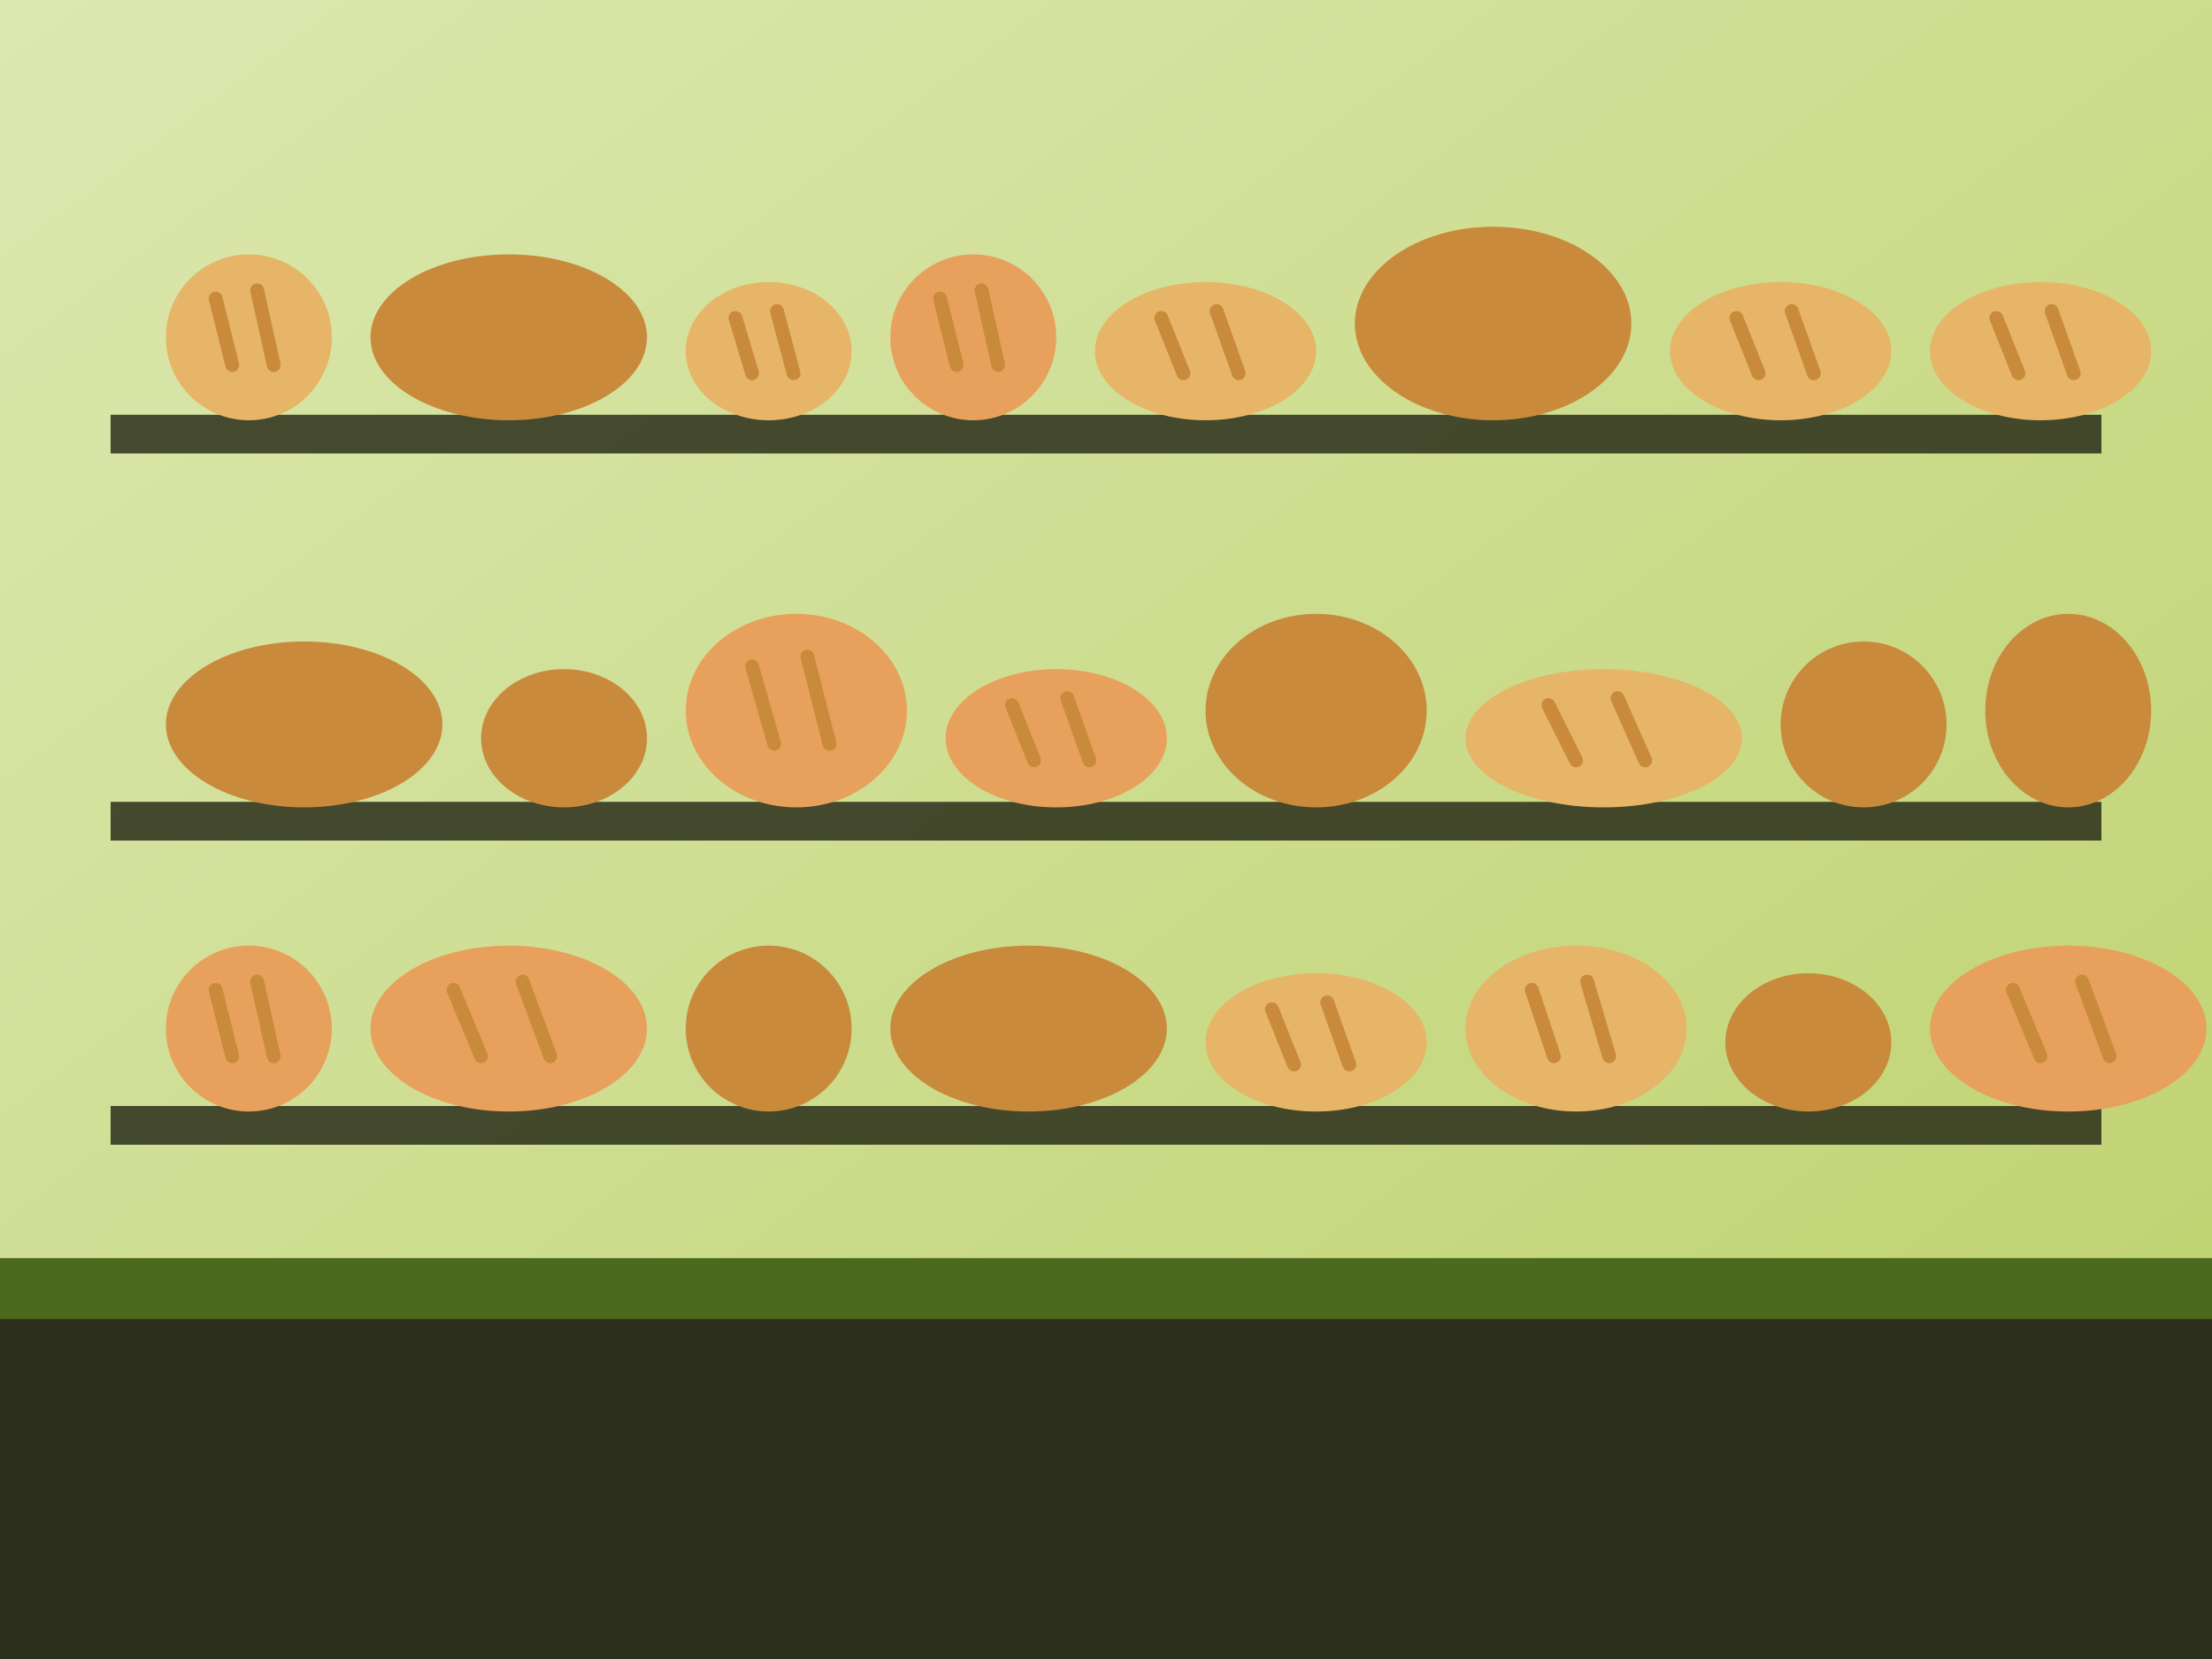
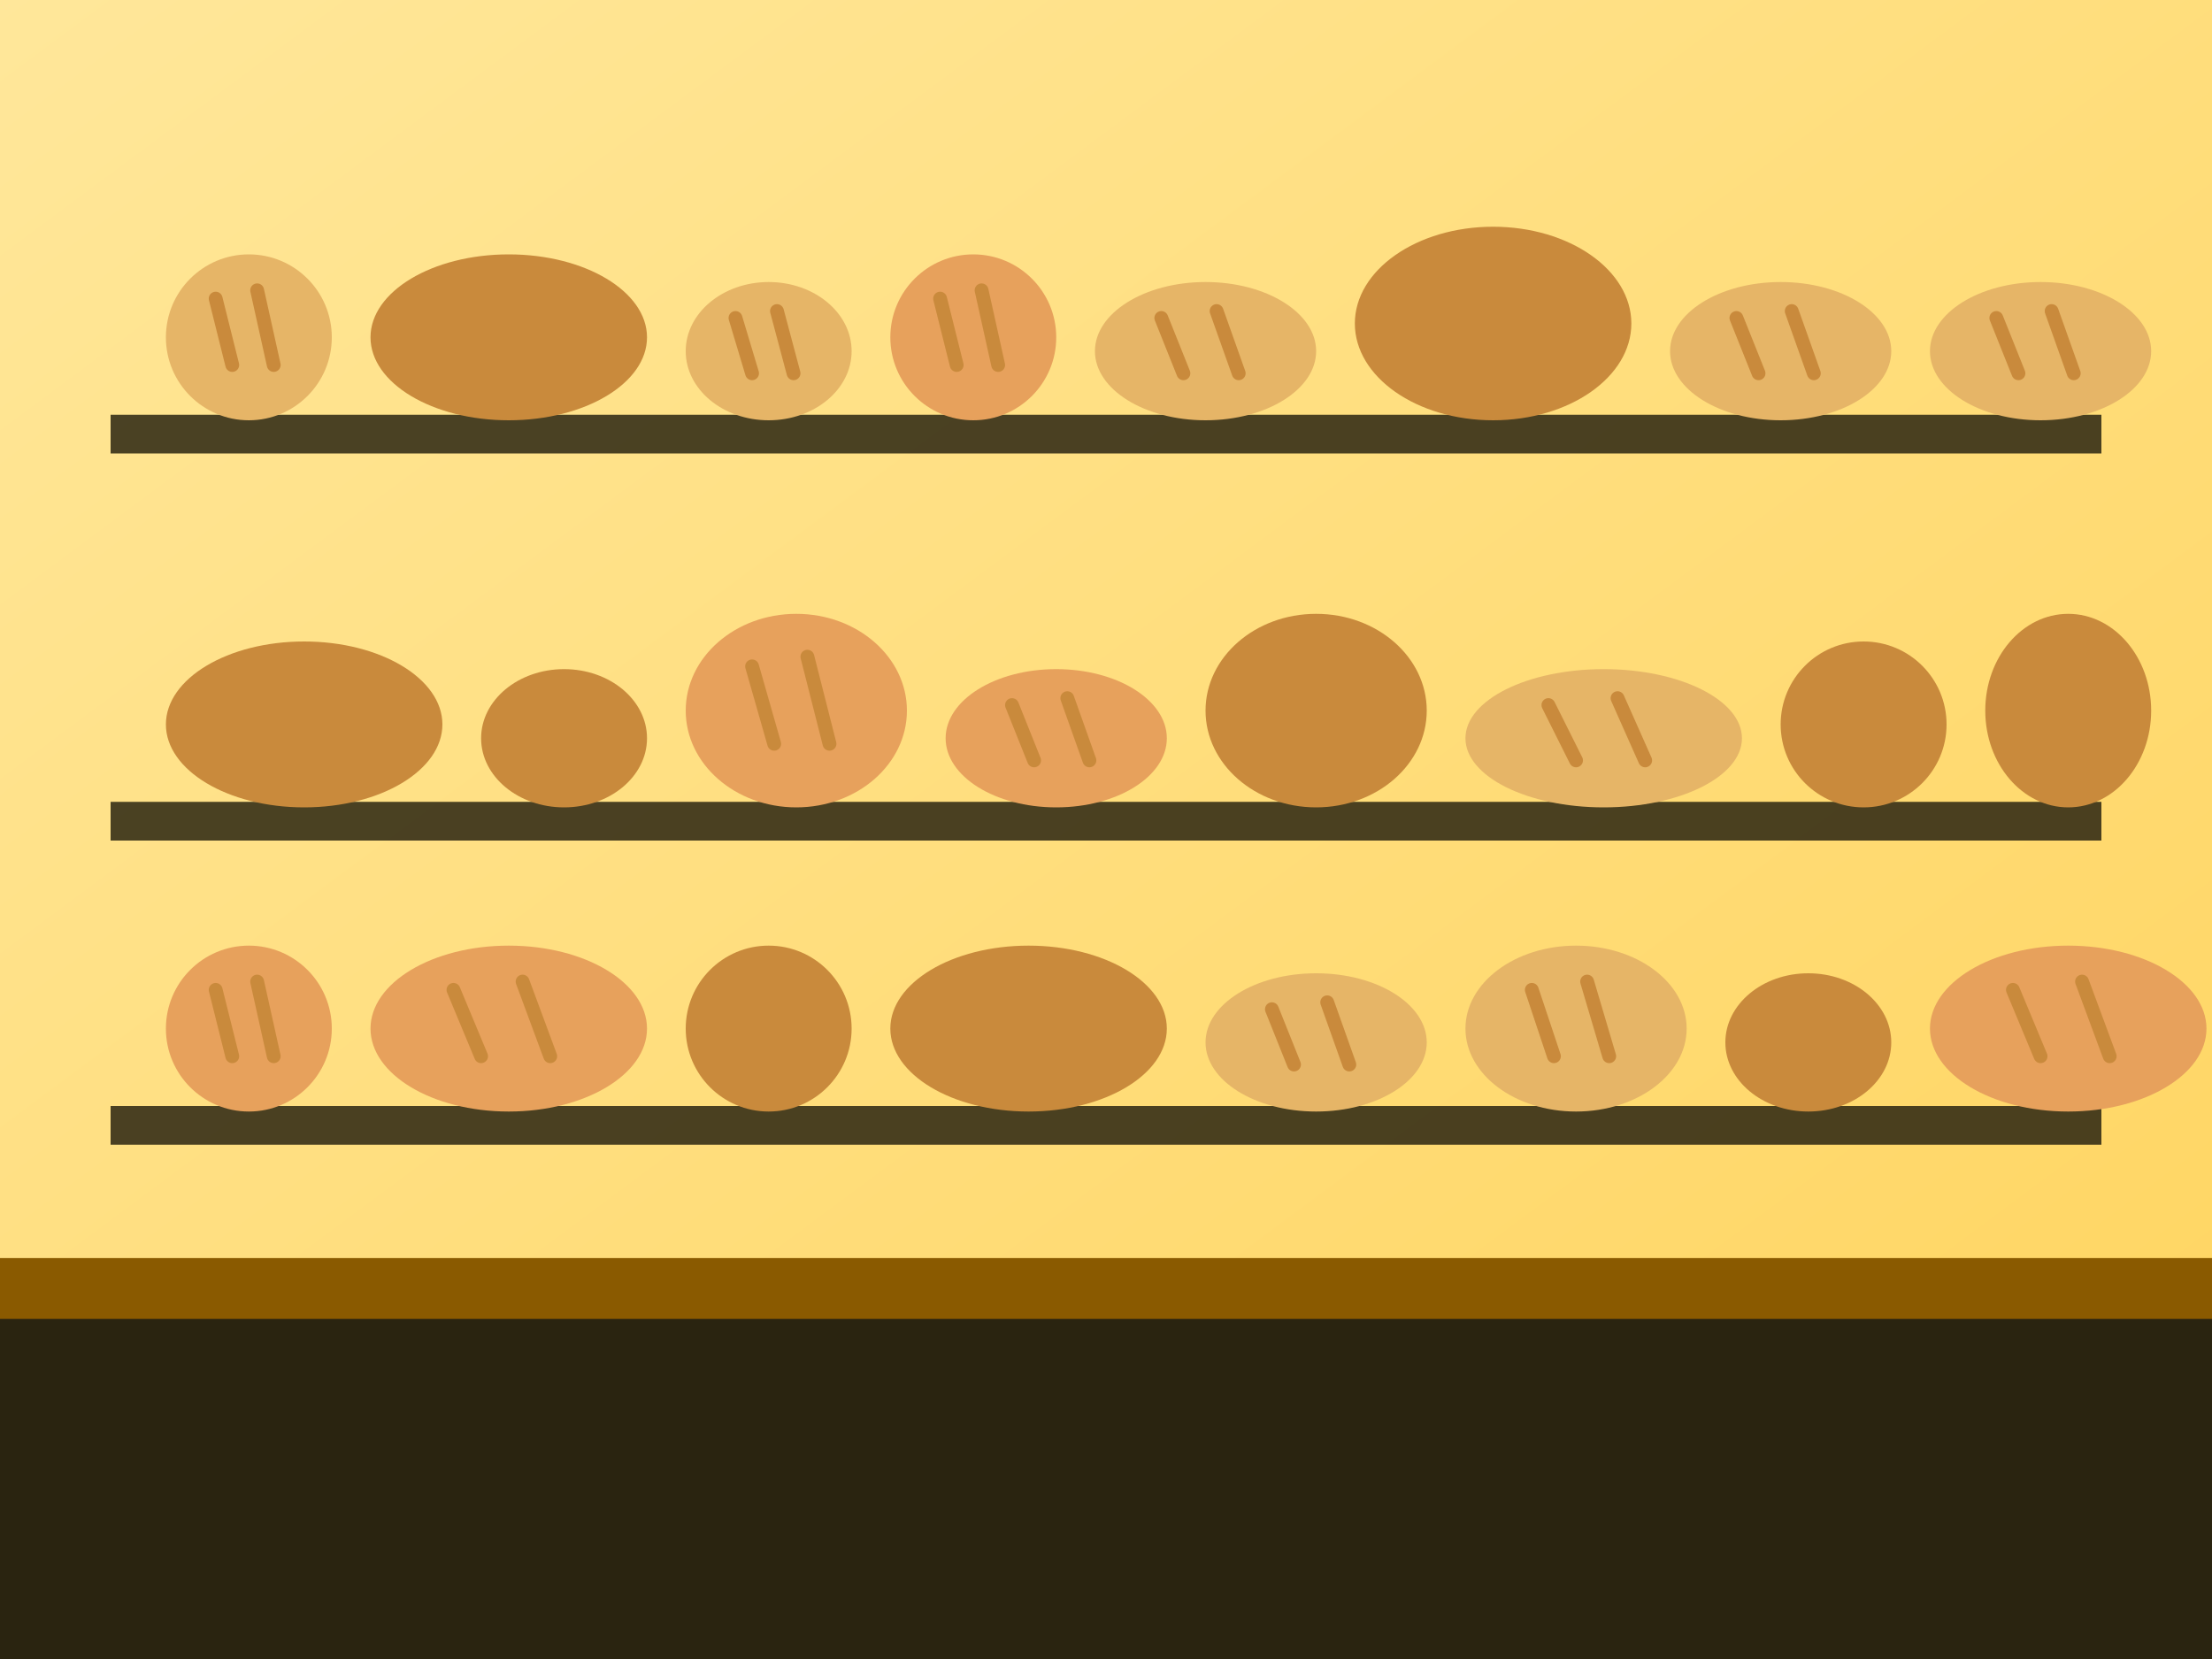
<svg xmlns="http://www.w3.org/2000/svg" viewBox="0 0 800 600" preserveAspectRatio="xMidYMid slice">
  <defs>
    <linearGradient id="g" x1="0" y1="0" x2="1" y2="1">
-       <stop offset="0" stop-color="#DCE8B0" />
-       <stop offset="1" stop-color="#BDD16B" />
+       <stop offset="0" stop-color="#FFE79A" />
+       <stop offset="1" stop-color="#FFD45E" />
    </linearGradient>
  </defs>
  <rect width="800" height="600" fill="url(#g)" />
-   <rect x="0" y="470" width="800" height="130" fill="#2B2E1A" />
-   <rect x="0" y="455" width="800" height="22" fill="#4C6A1E" />
-   <rect x="40" y="150" width="720" height="14" fill="#2B2E1A" opacity=".85" />
-   <rect x="40" y="290" width="720" height="14" fill="#2B2E1A" opacity=".85" />
-   <rect x="40" y="400" width="720" height="14" fill="#2B2E1A" opacity=".85" />
+   <rect x="0" y="470" width="800" height="130" fill="#2A2410" />
+   <rect x="0" y="455" width="800" height="22" fill="#8A5A00" />
+   <rect x="40" y="150" width="720" height="14" fill="#2A2410" opacity=".85" />
+   <rect x="40" y="290" width="720" height="14" fill="#2A2410" opacity=".85" />
+   <rect x="40" y="400" width="720" height="14" fill="#2A2410" opacity=".85" />
  <ellipse cx="90.0" cy="122.0" rx="30.0" ry="30.0" fill="#E6B567" />
  <path d="M78.0 108.0 l6.0 24.0M93.0 105.0 l6.0 27.0" stroke="#C98A3C" stroke-width="5" stroke-linecap="round" />
  <ellipse cx="184.0" cy="122.0" rx="50.0" ry="30.0" fill="#C98A3C" />
  <path d="M164.0 108.0 l10.0 24.0M189.0 105.0 l10.0 27.0" stroke="#C98A3C" stroke-width="5" stroke-linecap="round" />
  <ellipse cx="278.0" cy="127.0" rx="30.0" ry="25.0" fill="#E6B567" />
  <path d="M266.0 115.0 l6.0 20.0M281.0 112.5 l6.0 22.5" stroke="#C98A3C" stroke-width="5" stroke-linecap="round" />
  <ellipse cx="352.0" cy="122.0" rx="30.0" ry="30.0" fill="#E7A15C" />
  <path d="M340.0 108.0 l6.0 24.0M355.0 105.0 l6.0 27.0" stroke="#C98A3C" stroke-width="5" stroke-linecap="round" />
  <ellipse cx="436.0" cy="127.0" rx="40.0" ry="25.0" fill="#E6B567" />
  <path d="M420.0 115.0 l8.0 20.0M440.0 112.5 l8.0 22.5" stroke="#C98A3C" stroke-width="5" stroke-linecap="round" />
  <ellipse cx="540.0" cy="117.0" rx="50.0" ry="35.0" fill="#C98A3C" />
  <path d="M520.0 101.0 l10.0 28.0M545.0 97.5 l10.0 31.5" stroke="#C98A3C" stroke-width="5" stroke-linecap="round" />
  <ellipse cx="644.0" cy="127.0" rx="40.0" ry="25.0" fill="#E6B567" />
  <path d="M628.0 115.0 l8.0 20.0M648.0 112.5 l8.0 22.5" stroke="#C98A3C" stroke-width="5" stroke-linecap="round" />
  <ellipse cx="738.0" cy="127.0" rx="40.0" ry="25.0" fill="#E6B567" />
  <path d="M722.0 115.0 l8.0 20.0M742.0 112.5 l8.0 22.5" stroke="#C98A3C" stroke-width="5" stroke-linecap="round" />
  <ellipse cx="110.0" cy="262.0" rx="50.0" ry="30.0" fill="#C98A3C" />
  <path d="M90.0 248.0 l10.0 24.0M115.0 245.0 l10.0 27.0" stroke="#C98A3C" stroke-width="5" stroke-linecap="round" />
  <ellipse cx="204.0" cy="267.0" rx="30.0" ry="25.0" fill="#C98A3C" />
  <path d="M192.0 255.0 l6.0 20.0M207.0 252.5 l6.0 22.5" stroke="#C98A3C" stroke-width="5" stroke-linecap="round" />
  <ellipse cx="288.0" cy="257.0" rx="40.0" ry="35.0" fill="#E7A15C" />
  <path d="M272.0 241.0 l8.0 28.0M292.0 237.5 l8.0 31.5" stroke="#C98A3C" stroke-width="5" stroke-linecap="round" />
  <ellipse cx="382.0" cy="267.0" rx="40.0" ry="25.0" fill="#E7A15C" />
  <path d="M366.0 255.0 l8.0 20.0M386.0 252.5 l8.0 22.5" stroke="#C98A3C" stroke-width="5" stroke-linecap="round" />
  <ellipse cx="476.0" cy="257.0" rx="40.0" ry="35.0" fill="#C98A3C" />
  <path d="M460.0 241.0 l8.0 28.0M480.0 237.5 l8.0 31.5" stroke="#C98A3C" stroke-width="5" stroke-linecap="round" />
  <ellipse cx="580.0" cy="267.0" rx="50.0" ry="25.0" fill="#E6B567" />
  <path d="M560.0 255.0 l10.0 20.0M585.0 252.5 l10.0 22.5" stroke="#C98A3C" stroke-width="5" stroke-linecap="round" />
  <ellipse cx="674.0" cy="262.0" rx="30.0" ry="30.0" fill="#C98A3C" />
  <path d="M662.0 248.0 l6.0 24.0M677.0 245.0 l6.0 27.0" stroke="#C98A3C" stroke-width="5" stroke-linecap="round" />
  <ellipse cx="748.0" cy="257.0" rx="30.0" ry="35.0" fill="#C98A3C" />
  <path d="M736.0 241.0 l6.0 28.0M751.0 237.5 l6.0 31.5" stroke="#C98A3C" stroke-width="5" stroke-linecap="round" />
  <ellipse cx="90.0" cy="372.0" rx="30.0" ry="30.0" fill="#E7A15C" />
  <path d="M78.0 358.0 l6.0 24.0M93.0 355.0 l6.0 27.0" stroke="#C98A3C" stroke-width="5" stroke-linecap="round" />
  <ellipse cx="184.0" cy="372.0" rx="50.0" ry="30.0" fill="#E7A15C" />
  <path d="M164.0 358.0 l10.0 24.0M189.0 355.0 l10.0 27.0" stroke="#C98A3C" stroke-width="5" stroke-linecap="round" />
  <ellipse cx="278.0" cy="372.0" rx="30.0" ry="30.0" fill="#C98A3C" />
  <path d="M266.0 358.0 l6.0 24.0M281.0 355.0 l6.0 27.0" stroke="#C98A3C" stroke-width="5" stroke-linecap="round" />
  <ellipse cx="372.0" cy="372.0" rx="50.0" ry="30.0" fill="#C98A3C" />
  <path d="M352.0 358.0 l10.0 24.0M377.0 355.0 l10.0 27.0" stroke="#C98A3C" stroke-width="5" stroke-linecap="round" />
  <ellipse cx="476.0" cy="377.0" rx="40.0" ry="25.0" fill="#E6B567" />
  <path d="M460.0 365.0 l8.0 20.0M480.0 362.5 l8.0 22.5" stroke="#C98A3C" stroke-width="5" stroke-linecap="round" />
  <ellipse cx="570.0" cy="372.0" rx="40.0" ry="30.0" fill="#E6B567" />
  <path d="M554.0 358.0 l8.0 24.0M574.0 355.0 l8.0 27.0" stroke="#C98A3C" stroke-width="5" stroke-linecap="round" />
  <ellipse cx="654.0" cy="377.0" rx="30.0" ry="25.0" fill="#C98A3C" />
  <path d="M642.0 365.0 l6.0 20.0M657.0 362.5 l6.0 22.5" stroke="#C98A3C" stroke-width="5" stroke-linecap="round" />
  <ellipse cx="748.0" cy="372.0" rx="50.0" ry="30.0" fill="#E7A15C" />
  <path d="M728.0 358.0 l10.0 24.0M753.0 355.0 l10.0 27.0" stroke="#C98A3C" stroke-width="5" stroke-linecap="round" />
</svg>
